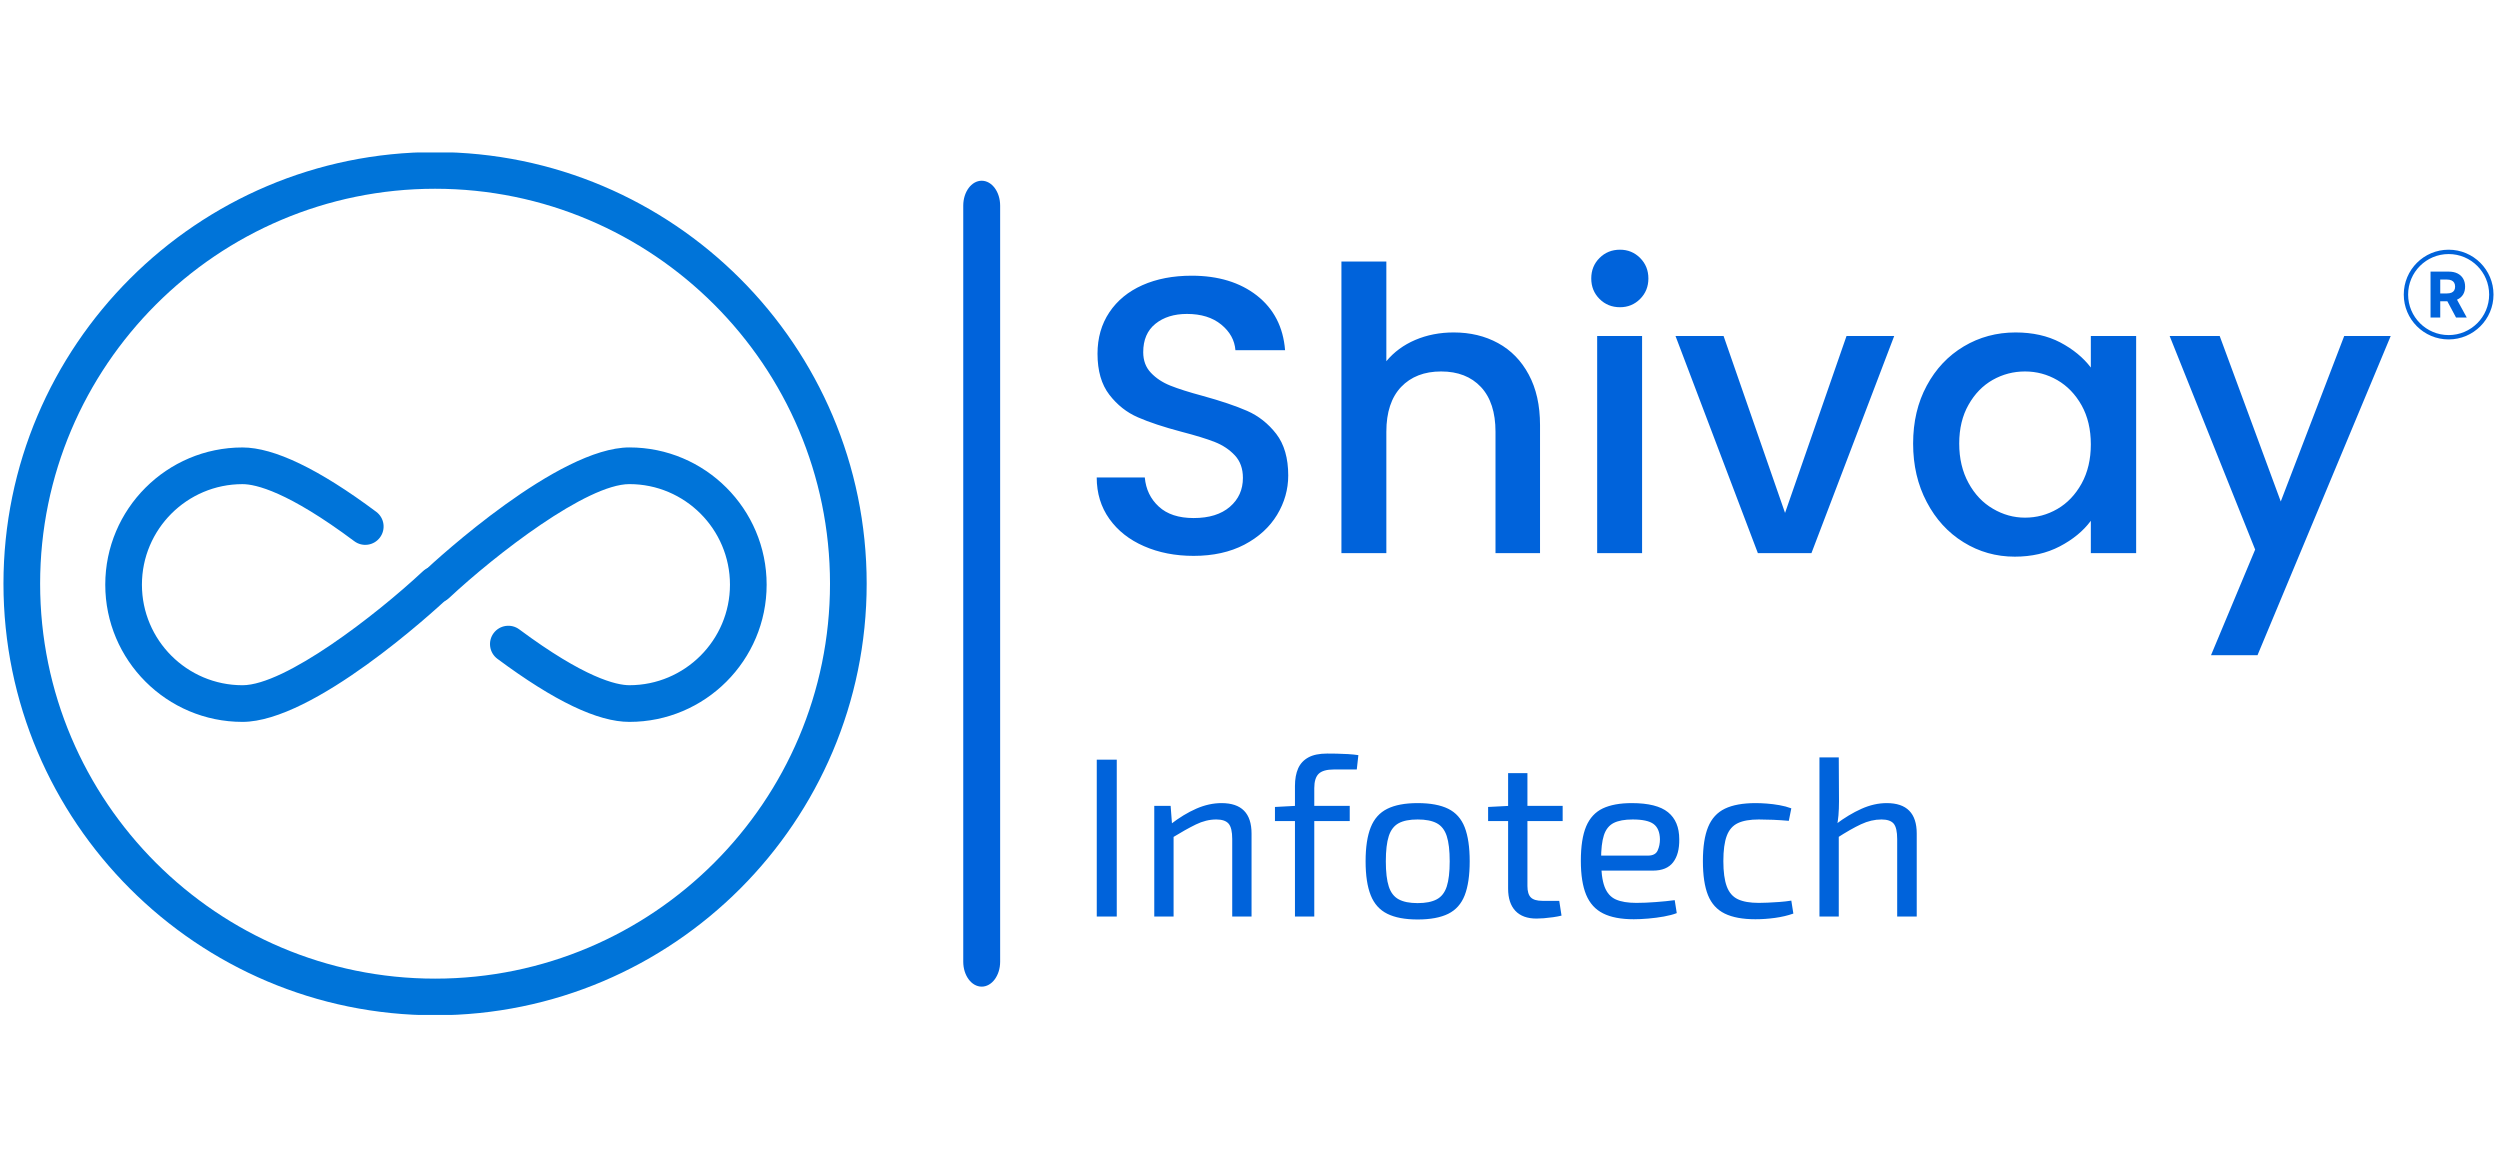
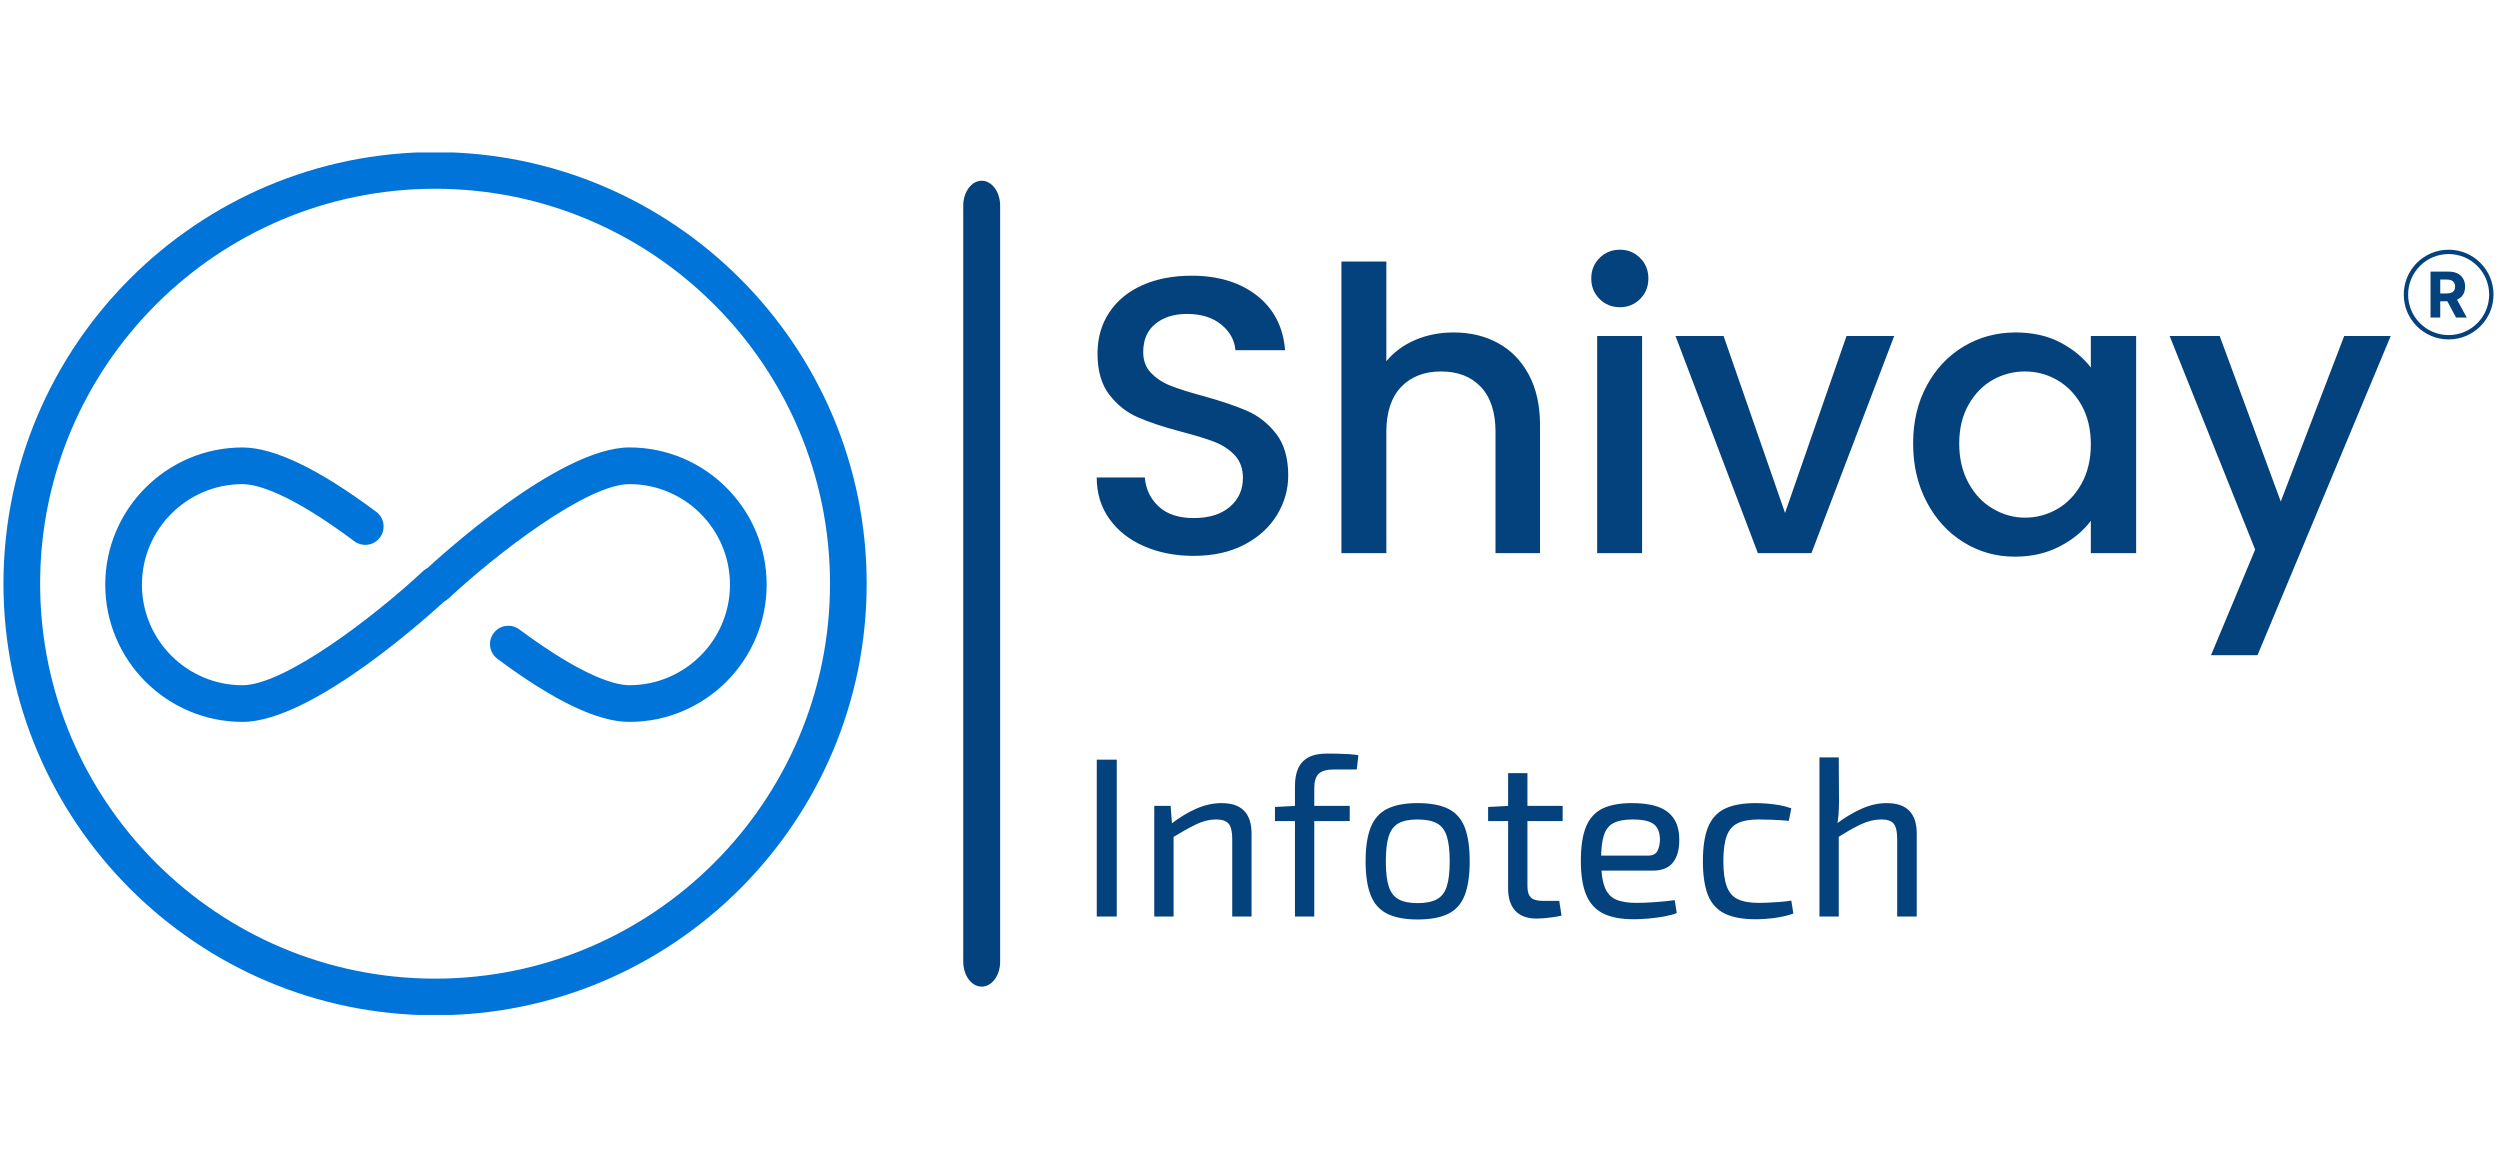
<svg xmlns="http://www.w3.org/2000/svg" version="1.1" width="150" height="70" viewBox="0 0 1000 345">
  <g transform="matrix(1,0,0,1,-0.605646,0.1408205)">
    <svg viewBox="0 0 396 137" data-background-color="#ffffff" preserveAspectRatio="xMidYMid meet" height="345" width="1000">
      <g id="tight-bounds" transform="matrix(1,0,0,1,0.2398358,-0.05592002)">
        <svg viewBox="0 0 395.52 137.112" height="137.112" width="395.52">
          <g>
            <svg viewBox="0 0 705.092 244.429" height="137.112" width="395.52">
              <g>
-                 <rect width="10.447" height="228.203" x="271.778" y="8.113" fill="#0063db" opacity="1" stroke-width="0" stroke="transparent" fill-opacity="1" class="rect-i$-0" data-fill-palette-color="primary" rx="1%" id="i$-0" data-palette-color="#0063db" />
+                 <rect width="10.447" height="228.203" x="271.778" y="8.113" fill="#04427d" opacity="1" stroke-width="0" stroke="transparent" fill-opacity="1" class="rect-i$-0" data-fill-palette-color="primary" rx="1%" id="i$-0" data-palette-color="#04427d" />
              </g>
              <g transform="matrix(1,0,0,1,309.5716,27.12992)">
                <svg viewBox="0 0 395.52 190.169" height="190.169" width="395.52">
                  <g id="textblocktransform">
                    <svg viewBox="0 0 395.52 190.169" height="190.169" width="395.52" id="textblock">
                      <g>
                        <svg viewBox="0 0 395.52 115.839" height="115.839" width="395.52">
                          <g transform="matrix(1,0,0,1,0,0)">
-                             <svg width="395.52" viewBox="2.9 -38.5 177.234 51.45" height="115.839" data-palette-color="#0063db">
+                             <svg width="395.52" viewBox="2.9 -38.5 177.234 51.45" height="115.839" data-palette-color="#04427d">
                              <g transform="matrix(1,0,0,1,0,0)">
                                <g>
-                                   <svg width="4.594" viewBox="3.16 -36.36 28.68 36.36" height="5.826" data-palette-color="#0063db" id="scriptelement" x="172.144" y="-35.72">
-                                     <path d="M10.85 0L3.16 0 3.16-36.36 17.51-36.36Q21.63-36.36 24.55-34.9 27.47-33.43 29-30.76 30.54-28.09 30.54-24.49L30.54-24.49Q30.54-20.86 28.98-18.26 27.41-15.66 24.46-14.28 21.5-12.89 17.31-12.89L17.31-12.89 7.71-12.89 7.71-19.07 16.07-19.07Q18.27-19.07 19.73-19.67 21.18-20.28 21.9-21.48 22.62-22.69 22.62-24.49L22.62-24.49Q22.62-26.3 21.9-27.54 21.18-28.78 19.72-29.43 18.25-30.08 16.03-30.08L16.03-30.08 10.85-30.08 10.85 0ZM14.51-16.55L22.8-16.55 31.84 0 23.35 0 14.51-16.55Z" opacity="1" transform="matrix(1,0,0,1,0,0)" fill="#0063db" class="undefined-123" id="av-123" />
+                                   <svg width="4.594" viewBox="3.16 -36.36 28.68 36.36" height="5.826" data-palette-color="#04427d" id="scriptelement" x="172.144" y="-35.72">
+                                     <path d="M10.85 0L3.16 0 3.16-36.36 17.51-36.36Q21.63-36.36 24.55-34.9 27.47-33.43 29-30.76 30.54-28.09 30.54-24.49L30.54-24.49Q30.54-20.86 28.98-18.26 27.41-15.66 24.46-14.28 21.5-12.89 17.31-12.89L17.31-12.89 7.71-12.89 7.71-19.07 16.07-19.07Q18.27-19.07 19.73-19.67 21.18-20.28 21.9-21.48 22.62-22.69 22.62-24.49L22.62-24.49Q22.62-26.3 21.9-27.54 21.18-28.78 19.72-29.43 18.25-30.08 16.03-30.08L16.03-30.08 10.85-30.08 10.85 0ZM14.51-16.55L22.8-16.55 31.84 0 23.35 0 14.51-16.55Z" opacity="1" transform="matrix(1,0,0,1,0,0)" fill="#04427d" class="undefined-123" id="av-123" />
                                  </svg>
                                </g>
                              </g>
-                               <path d="M168.747-32.807C168.747-35.951 171.296-38.5 174.441-38.5 177.585-38.5 180.134-35.951 180.134-32.807 180.134-29.663 177.585-27.114 174.441-27.114 171.296-27.114 168.747-29.663 168.747-32.807ZM174.441-27.666C177.28-27.666 179.581-29.968 179.581-32.807 179.581-35.646 177.28-37.947 174.441-37.947 171.602-37.947 169.3-35.646 169.3-32.807 169.3-29.968 171.602-27.666 174.441-27.666Z" fill="#0063db" id="scriptcircle" data-fill-palette-color="primary" />
-                               <path d="M15.2 0.35Q11.7 0.35 8.9-0.88 6.1-2.1 4.5-4.35 2.9-6.6 2.9-9.6L2.9-9.6 9-9.6Q9.2-7.35 10.78-5.9 12.35-4.45 15.2-4.45L15.2-4.45Q18.15-4.45 19.8-5.88 21.45-7.3 21.45-9.55L21.45-9.55Q21.45-11.3 20.43-12.4 19.4-13.5 17.88-14.1 16.35-14.7 13.65-15.4L13.65-15.4Q10.25-16.3 8.13-17.23 6-18.15 4.5-20.1 3-22.05 3-25.3L3-25.3Q3-28.3 4.5-30.55 6-32.8 8.7-34 11.4-35.2 14.95-35.2L14.95-35.2Q20-35.2 23.23-32.68 26.45-30.15 26.8-25.75L26.8-25.75 20.5-25.75Q20.35-27.65 18.7-29 17.05-30.35 14.35-30.35L14.35-30.35Q11.9-30.35 10.35-29.1 8.8-27.85 8.8-25.5L8.8-25.5Q8.8-23.9 9.78-22.88 10.75-21.85 12.25-21.25 13.75-20.65 16.35-19.95L16.35-19.95Q19.8-19 21.98-18.05 24.15-17.1 25.68-15.13 27.2-13.15 27.2-9.85L27.2-9.85Q27.2-7.2 25.78-4.85 24.35-2.5 21.63-1.07 18.9 0.35 15.2 0.35L15.2 0.35ZM48.2-28Q51.35-28 53.82-26.65 56.3-25.3 57.72-22.65 59.15-20 59.15-16.25L59.15-16.25 59.15 0 53.5 0 53.5-15.4Q53.5-19.1 51.65-21.08 49.8-23.05 46.6-23.05L46.6-23.05Q43.4-23.05 41.52-21.08 39.65-19.1 39.65-15.4L39.65-15.4 39.65 0 33.95 0 33.95-37 39.65-37 39.65-24.35Q41.1-26.1 43.32-27.05 45.55-28 48.2-28L48.2-28ZM69.3-31.2Q67.75-31.2 66.7-32.25 65.65-33.3 65.65-34.85L65.65-34.85Q65.65-36.4 66.7-37.45 67.75-38.5 69.3-38.5L69.3-38.5Q70.8-38.5 71.85-37.45 72.9-36.4 72.9-34.85L72.9-34.85Q72.9-33.3 71.85-32.25 70.8-31.2 69.3-31.2L69.3-31.2ZM66.4-27.55L72.1-27.55 72.1 0 66.4 0 66.4-27.55ZM82.44-27.55L90.24-5.1 98.04-27.55 104.09-27.55 93.59 0 86.79 0 76.34-27.55 82.44-27.55ZM106.49-13.9Q106.49-18.05 108.22-21.25 109.94-24.45 112.92-26.23 115.89-28 119.49-28L119.49-28Q122.74-28 125.17-26.73 127.59-25.45 129.04-23.55L129.04-23.55 129.04-27.55 134.79-27.55 134.79 0 129.04 0 129.04-4.1Q127.59-2.15 125.09-0.85 122.59 0.45 119.39 0.45L119.39 0.45Q115.84 0.45 112.89-1.38 109.94-3.2 108.22-6.48 106.49-9.75 106.49-13.9L106.49-13.9ZM129.04-13.8Q129.04-16.65 127.87-18.75 126.69-20.85 124.79-21.95 122.89-23.05 120.69-23.05L120.69-23.05Q118.49-23.05 116.59-21.98 114.69-20.9 113.52-18.82 112.34-16.75 112.34-13.9L112.34-13.9Q112.34-11.05 113.52-8.9 114.69-6.75 116.62-5.63 118.54-4.5 120.69-4.5L120.69-4.5Q122.89-4.5 124.79-5.6 126.69-6.7 127.87-8.83 129.04-10.95 129.04-13.8L129.04-13.8ZM161.19-27.55L167.09-27.55 150.19 12.95 144.29 12.95 149.89-0.45 139.04-27.55 145.39-27.55 153.14-6.55 161.19-27.55Z" opacity="1" transform="matrix(1,0,0,1,0,0)" fill="#0063db" class="undefined-text-0" data-fill-palette-color="primary" id="text-0" />
+                               <path d="M168.747-32.807C168.747-35.951 171.296-38.5 174.441-38.5 177.585-38.5 180.134-35.951 180.134-32.807 180.134-29.663 177.585-27.114 174.441-27.114 171.296-27.114 168.747-29.663 168.747-32.807ZM174.441-27.666C177.28-27.666 179.581-29.968 179.581-32.807 179.581-35.646 177.28-37.947 174.441-37.947 171.602-37.947 169.3-35.646 169.3-32.807 169.3-29.968 171.602-27.666 174.441-27.666Z" fill="#04427d" id="scriptcircle" data-fill-palette-color="primary" />
+                               <path d="M15.2 0.35Q11.7 0.35 8.9-0.88 6.1-2.1 4.5-4.35 2.9-6.6 2.9-9.6L2.9-9.6 9-9.6Q9.2-7.35 10.78-5.9 12.35-4.45 15.2-4.45L15.2-4.45Q18.15-4.45 19.8-5.88 21.45-7.3 21.45-9.55L21.45-9.55Q21.45-11.3 20.43-12.4 19.4-13.5 17.88-14.1 16.35-14.7 13.65-15.4L13.65-15.4Q10.25-16.3 8.13-17.23 6-18.15 4.5-20.1 3-22.05 3-25.3L3-25.3Q3-28.3 4.5-30.55 6-32.8 8.7-34 11.4-35.2 14.95-35.2L14.95-35.2Q20-35.2 23.23-32.68 26.45-30.15 26.8-25.75L26.8-25.75 20.5-25.75Q20.35-27.65 18.7-29 17.05-30.35 14.35-30.35L14.35-30.35Q11.9-30.35 10.35-29.1 8.8-27.85 8.8-25.5L8.8-25.5Q8.8-23.9 9.78-22.88 10.75-21.85 12.25-21.25 13.75-20.65 16.35-19.95L16.35-19.95Q19.8-19 21.98-18.05 24.15-17.1 25.68-15.13 27.2-13.15 27.2-9.85L27.2-9.85Q27.2-7.2 25.78-4.85 24.35-2.5 21.63-1.07 18.9 0.35 15.2 0.35L15.2 0.35ZM48.2-28Q51.35-28 53.82-26.65 56.3-25.3 57.72-22.65 59.15-20 59.15-16.25L59.15-16.25 59.15 0 53.5 0 53.5-15.4Q53.5-19.1 51.65-21.08 49.8-23.05 46.6-23.05L46.6-23.05Q43.4-23.05 41.52-21.08 39.65-19.1 39.65-15.4L39.65-15.4 39.65 0 33.95 0 33.95-37 39.65-37 39.65-24.35Q41.1-26.1 43.32-27.05 45.55-28 48.2-28L48.2-28ZM69.3-31.2Q67.75-31.2 66.7-32.25 65.65-33.3 65.65-34.85L65.65-34.85Q65.65-36.4 66.7-37.45 67.75-38.5 69.3-38.5L69.3-38.5Q70.8-38.5 71.85-37.45 72.9-36.4 72.9-34.85L72.9-34.85Q72.9-33.3 71.85-32.25 70.8-31.2 69.3-31.2L69.3-31.2ZM66.4-27.55L72.1-27.55 72.1 0 66.4 0 66.4-27.55ZM82.44-27.55L90.24-5.1 98.04-27.55 104.09-27.55 93.59 0 86.79 0 76.34-27.55 82.44-27.55ZM106.49-13.9Q106.49-18.05 108.22-21.25 109.94-24.45 112.92-26.23 115.89-28 119.49-28L119.49-28Q122.74-28 125.17-26.73 127.59-25.45 129.04-23.55L129.04-23.55 129.04-27.55 134.79-27.55 134.79 0 129.04 0 129.04-4.1Q127.59-2.15 125.09-0.85 122.59 0.45 119.39 0.45L119.39 0.45Q115.84 0.45 112.89-1.38 109.94-3.2 108.22-6.48 106.49-9.75 106.49-13.9L106.49-13.9ZM129.04-13.8Q129.04-16.65 127.87-18.75 126.69-20.85 124.79-21.95 122.89-23.05 120.69-23.05L120.69-23.05Q118.49-23.05 116.59-21.98 114.69-20.9 113.52-18.82 112.34-16.75 112.34-13.9L112.34-13.9Q112.34-11.05 113.52-8.9 114.69-6.75 116.62-5.63 118.54-4.5 120.69-4.5L120.69-4.5Q122.89-4.5 124.79-5.6 126.69-6.7 127.87-8.83 129.04-10.95 129.04-13.8L129.04-13.8ZM161.19-27.55L167.09-27.55 150.19 12.95 144.29 12.95 149.89-0.45 139.04-27.55 145.39-27.55 153.14-6.55 161.19-27.55Z" opacity="1" transform="matrix(1,0,0,1,0,0)" fill="#04427d" class="undefined-text-0" data-fill-palette-color="primary" id="text-0" />
                            </svg>
                          </g>
                        </svg>
                      </g>
                      <g transform="matrix(1,0,0,1,0,143.1862)">
                        <svg viewBox="0 0 232.21 46.983" height="46.983" width="232.21">
                          <g transform="matrix(1,0,0,1,0,0)">
-                             <svg width="232.21" viewBox="4.35 -35.85 180.38 36.5" height="46.983" data-palette-color="#0063db">
-                               <path d="M4.35-34.5L8.75-34.5 8.75 0 4.35 0 4.35-34.5ZM31.8-24.95L31.8-24.95Q38.4-24.95 38.4-18.25L38.4-18.25 38.4 0 34.15 0 34.15-17.05Q34.15-19.5 33.35-20.43 32.55-21.35 30.65-21.35L30.65-21.35Q28.4-21.35 26.15-20.25 23.9-19.15 20.8-17.25L20.8-17.25 20.6-20.3Q23.45-22.5 26.25-23.73 29.05-24.95 31.8-24.95ZM17-24.35L20.6-24.35 20.95-19.7 21.25-18.95 21.25 0 17 0 17-24.35ZM55.05-35.85L55.05-35.85Q55.85-35.85 57.1-35.83 58.34-35.8 59.65-35.73 60.95-35.65 61.9-35.5L61.9-35.5 61.55-32.35 56.55-32.35Q54.15-32.35 53.17-31.4 52.2-30.45 52.2-28.25L52.2-28.25 52.2 0 47.95 0 47.95-28.7Q47.95-31 48.65-32.58 49.35-34.15 50.9-35 52.45-35.85 55.05-35.85ZM48.2-24.35L60-24.35 60-21 43.55-21 43.55-24.1 48.2-24.35ZM74.94-24.95L74.94-24.95Q79.14-24.95 81.67-23.7 84.19-22.45 85.29-19.63 86.39-16.8 86.39-12.15L86.39-12.15Q86.39-7.5 85.29-4.67 84.19-1.85 81.67-0.6 79.14 0.65 74.94 0.65L74.94 0.65Q70.79 0.65 68.27-0.6 65.74-1.85 64.62-4.67 63.49-7.5 63.49-12.15L63.49-12.15Q63.49-16.8 64.62-19.63 65.74-22.45 68.27-23.7 70.79-24.95 74.94-24.95ZM74.94-21.35L74.94-21.35Q72.29-21.35 70.77-20.53 69.24-19.7 68.59-17.7 67.94-15.7 67.94-12.15L67.94-12.15Q67.94-8.6 68.59-6.6 69.24-4.6 70.77-3.78 72.29-2.95 74.94-2.95L74.94-2.95Q77.59-2.95 79.14-3.78 80.69-4.6 81.34-6.6 81.99-8.6 81.99-12.15L81.99-12.15Q81.99-15.7 81.34-17.7 80.69-19.7 79.14-20.53 77.59-21.35 74.94-21.35ZM94.84-31.55L99.09-31.55 99.09-6.7Q99.09-4.95 99.84-4.2 100.59-3.45 102.39-3.45L102.39-3.45 106.09-3.45 106.59-0.2Q105.79 0 104.74 0.15 103.69 0.3 102.69 0.38 101.69 0.45 101.09 0.45L101.09 0.45Q98.04 0.45 96.44-1.25 94.84-2.95 94.84-6.15L94.84-6.15 94.84-31.55ZM95.24-24.35L106.84-24.35 106.84-21 90.44-21 90.44-24.1 95.24-24.35ZM122.04-24.95L122.04-24.95Q127.54-24.95 130.01-22.95 132.49-20.95 132.49-17L132.49-17Q132.54-13.75 131.14-11.93 129.74-10.1 126.69-10.1L126.69-10.1 112.49-10.1 112.49-13.4 125.59-13.4Q127.24-13.4 127.74-14.53 128.24-15.65 128.24-17L128.24-17Q128.19-19.35 126.84-20.35 125.49-21.35 122.24-21.35L122.24-21.35Q119.59-21.35 118.06-20.58 116.54-19.8 115.91-17.88 115.29-15.95 115.29-12.5L115.29-12.5Q115.29-8.6 116.06-6.55 116.84-4.5 118.54-3.75 120.24-3 123.04-3L123.04-3Q124.99-3 127.31-3.18 129.64-3.35 131.49-3.6L131.49-3.6 131.94-0.75Q130.79-0.3 129.11 0 127.44 0.3 125.66 0.45 123.89 0.6 122.49 0.6L122.49 0.6Q118.29 0.6 115.74-0.68 113.19-1.95 112.01-4.78 110.84-7.6 110.84-12.25L110.84-12.25Q110.84-17.05 112.01-19.83 113.19-22.6 115.66-23.78 118.14-24.95 122.04-24.95ZM149.29-24.95L149.29-24.95Q150.39-24.95 151.74-24.85 153.09-24.75 154.51-24.5 155.94-24.25 157.14-23.8L157.14-23.8 156.59-21.05Q154.94-21.2 153.11-21.28 151.29-21.35 149.99-21.35L149.99-21.35Q147.09-21.35 145.39-20.55 143.69-19.75 142.94-17.75 142.19-15.75 142.19-12.2L142.19-12.2Q142.19-8.65 142.94-6.63 143.69-4.6 145.39-3.8 147.09-3 149.99-3L149.99-3Q150.74-3 151.94-3.05 153.14-3.1 154.51-3.2 155.89-3.3 157.14-3.5L157.14-3.5 157.59-0.65Q155.74 0 153.56 0.3 151.39 0.6 149.24 0.6L149.24 0.6Q145.04 0.6 142.49-0.65 139.94-1.9 138.81-4.7 137.69-7.5 137.69-12.2L137.69-12.2Q137.69-16.9 138.84-19.7 139.99-22.5 142.54-23.73 145.09-24.95 149.29-24.95ZM178.13-24.95L178.13-24.95Q184.73-24.95 184.73-18.25L184.73-18.25 184.73 0 180.43 0 180.43-17.05Q180.43-19.5 179.66-20.43 178.88-21.35 176.98-21.35L176.98-21.35Q174.73-21.35 172.48-20.3 170.23-19.25 167.13-17.25L167.13-17.25 166.93-20.3Q169.78-22.45 172.58-23.7 175.38-24.95 178.13-24.95ZM163.33-35L167.58-35 167.63-25.35Q167.63-23.7 167.51-22.25 167.38-20.8 167.13-19.7L167.13-19.7 167.58-18.95 167.58 0 163.33 0 163.33-35Z" opacity="1" transform="matrix(1,0,0,1,0,0)" fill="#0063db" class="undefined-text-1" data-fill-palette-color="secondary" id="text-1" />
+                             <svg width="232.21" viewBox="4.35 -35.85 180.38 36.5" height="46.983" data-palette-color="#04427d">
+                               <path d="M4.35-34.5L8.75-34.5 8.75 0 4.35 0 4.35-34.5ZM31.8-24.95L31.8-24.95Q38.4-24.95 38.4-18.25L38.4-18.25 38.4 0 34.15 0 34.15-17.05Q34.15-19.5 33.35-20.43 32.55-21.35 30.65-21.35L30.65-21.35Q28.4-21.35 26.15-20.25 23.9-19.15 20.8-17.25L20.8-17.25 20.6-20.3Q23.45-22.5 26.25-23.73 29.05-24.95 31.8-24.95ZM17-24.35L20.6-24.35 20.95-19.7 21.25-18.95 21.25 0 17 0 17-24.35ZM55.05-35.85L55.05-35.85Q55.85-35.85 57.1-35.83 58.34-35.8 59.65-35.73 60.95-35.65 61.9-35.5L61.9-35.5 61.55-32.35 56.55-32.35Q54.15-32.35 53.17-31.4 52.2-30.45 52.2-28.25L52.2-28.25 52.2 0 47.95 0 47.95-28.7Q47.95-31 48.65-32.58 49.35-34.15 50.9-35 52.45-35.85 55.05-35.85ZM48.2-24.35L60-24.35 60-21 43.55-21 43.55-24.1 48.2-24.35ZM74.94-24.95L74.94-24.95Q79.14-24.95 81.67-23.7 84.19-22.45 85.29-19.63 86.39-16.8 86.39-12.15L86.39-12.15Q86.39-7.5 85.29-4.67 84.19-1.85 81.67-0.6 79.14 0.65 74.94 0.65L74.94 0.65Q70.79 0.65 68.27-0.6 65.74-1.85 64.62-4.67 63.49-7.5 63.49-12.15L63.49-12.15Q63.49-16.8 64.62-19.63 65.74-22.45 68.27-23.7 70.79-24.95 74.94-24.95ZM74.94-21.35L74.94-21.35Q72.29-21.35 70.77-20.53 69.24-19.7 68.59-17.7 67.94-15.7 67.94-12.15L67.94-12.15Q67.94-8.6 68.59-6.6 69.24-4.6 70.77-3.78 72.29-2.95 74.94-2.95L74.94-2.95Q77.59-2.95 79.14-3.78 80.69-4.6 81.34-6.6 81.99-8.6 81.99-12.15L81.99-12.15Q81.99-15.7 81.34-17.7 80.69-19.7 79.14-20.53 77.59-21.35 74.94-21.35ZM94.84-31.55L99.09-31.55 99.09-6.7Q99.09-4.95 99.84-4.2 100.59-3.45 102.39-3.45L102.39-3.45 106.09-3.45 106.59-0.2Q105.79 0 104.74 0.15 103.69 0.3 102.69 0.38 101.69 0.45 101.09 0.45L101.09 0.45Q98.04 0.45 96.44-1.25 94.84-2.95 94.84-6.15L94.84-6.15 94.84-31.55ZM95.24-24.35L106.84-24.35 106.84-21 90.44-21 90.44-24.1 95.24-24.35ZM122.04-24.95L122.04-24.95Q127.54-24.95 130.01-22.95 132.49-20.95 132.49-17L132.49-17Q132.54-13.75 131.14-11.93 129.74-10.1 126.69-10.1L126.69-10.1 112.49-10.1 112.49-13.4 125.59-13.4Q127.24-13.4 127.74-14.53 128.24-15.65 128.24-17L128.24-17Q128.19-19.35 126.84-20.35 125.49-21.35 122.24-21.35L122.24-21.35Q119.59-21.35 118.06-20.58 116.54-19.8 115.91-17.88 115.29-15.95 115.29-12.5L115.29-12.5Q115.29-8.6 116.06-6.55 116.84-4.5 118.54-3.75 120.24-3 123.04-3L123.04-3Q124.99-3 127.31-3.18 129.64-3.35 131.49-3.6L131.49-3.6 131.94-0.75Q130.79-0.3 129.11 0 127.44 0.3 125.66 0.45 123.89 0.6 122.49 0.6L122.49 0.6Q118.29 0.6 115.74-0.68 113.19-1.95 112.01-4.78 110.84-7.6 110.84-12.25L110.84-12.25Q110.84-17.05 112.01-19.83 113.19-22.6 115.66-23.78 118.14-24.95 122.04-24.95ZM149.29-24.95L149.29-24.95Q150.39-24.95 151.74-24.85 153.09-24.75 154.51-24.5 155.94-24.25 157.14-23.8L157.14-23.8 156.59-21.05Q154.94-21.2 153.11-21.28 151.29-21.35 149.99-21.35L149.99-21.35Q147.09-21.35 145.39-20.55 143.69-19.75 142.94-17.75 142.19-15.75 142.19-12.2L142.19-12.2Q142.19-8.65 142.94-6.63 143.69-4.6 145.39-3.8 147.09-3 149.99-3L149.99-3Q150.74-3 151.94-3.05 153.14-3.1 154.51-3.2 155.89-3.3 157.14-3.5L157.14-3.5 157.59-0.65Q155.74 0 153.56 0.3 151.39 0.6 149.24 0.6L149.24 0.6Q145.04 0.6 142.49-0.65 139.94-1.9 138.81-4.7 137.69-7.5 137.69-12.2L137.69-12.2Q137.69-16.9 138.84-19.7 139.99-22.5 142.54-23.73 145.09-24.95 149.29-24.95ZM178.13-24.95L178.13-24.95Q184.73-24.95 184.73-18.25L184.73-18.25 184.73 0 180.43 0 180.43-17.05Q180.43-19.5 179.66-20.43 178.88-21.35 176.98-21.35L176.98-21.35Q174.73-21.35 172.48-20.3 170.23-19.25 167.13-17.25L167.13-17.25 166.93-20.3Q169.78-22.45 172.58-23.7 175.38-24.95 178.13-24.95ZM163.33-35L167.58-35 167.63-25.35Q167.63-23.7 167.51-22.25 167.38-20.8 167.13-19.7L167.13-19.7 167.58-18.95 167.58 0 163.33 0 163.33-35Z" opacity="1" transform="matrix(1,0,0,1,0,0)" fill="#04427d" class="undefined-text-1" data-fill-palette-color="secondary" id="text-1" />
                            </svg>
                          </g>
                        </svg>
                      </g>
                    </svg>
                  </g>
                </svg>
              </g>
              <g>
                <svg viewBox="0 0 244.431 244.429" height="244.429" width="244.431">
                  <g>
                    <svg version="1.1" x="0" y="0" viewBox="5.228 5.229 89.543 89.542" enable-background="new 0 0 100 100" xml:space="preserve" height="244.429" width="244.431" class="icon-icon-0" data-fill-palette-color="accent" id="icon-0">
                      <g fill="#0074d9" data-fill-palette-color="accent">
                        <path d="M50 94.771C25.312 94.771 5.228 74.688 5.228 50 5.228 25.313 25.312 5.229 50 5.229c24.688 0 44.771 20.084 44.771 44.771C94.771 74.688 74.688 94.771 50 94.771zM50 9.033C27.409 9.033 9.031 27.41 9.031 50S27.409 90.969 50 90.969 90.967 72.59 90.967 50 72.59 9.033 50 9.033z" fill="#0074d9" data-fill-palette-color="accent" />
                        <g fill="#0074d9" data-fill-palette-color="accent">
                          <path d="M30.022 64.336c-7.849 0-14.234-6.386-14.234-14.233 0-7.85 6.386-14.234 14.234-14.234 3.276 0 7.944 2.246 13.875 6.676 0.842 0.628 1.015 1.82 0.385 2.663-0.628 0.842-1.82 1.016-2.662 0.385-6.896-5.149-10.227-5.919-11.599-5.919-5.751 0-10.43 4.68-10.43 10.431 0 5.75 4.679 10.428 10.43 10.428 4.415 0 13.82-7.25 18.711-11.818 0.769-0.717 1.973-0.676 2.689 0.093 0.718 0.768 0.677 1.969-0.092 2.688C49.924 52.807 37.373 64.336 30.022 64.336z" fill="#0074d9" data-fill-palette-color="accent" />
                          <path d="M70.16 64.336c-3.287 0-7.766-2.141-13.693-6.541-0.844-0.626-1.02-1.818-0.395-2.662 0.628-0.843 1.818-1.02 2.662-0.393 6.785 5.039 10.072 5.791 11.426 5.791 5.751 0 10.43-4.68 10.43-10.429 0-5.751-4.679-10.431-10.43-10.431-4.414 0-13.82 7.25-18.711 11.819-0.768 0.718-1.971 0.676-2.689-0.092-0.716-0.769-0.675-1.971 0.092-2.688 1.407-1.314 13.96-12.844 21.309-12.844 7.851 0 14.233 6.385 14.233 14.234S78.012 64.336 70.16 64.336z" fill="#0074d9" data-fill-palette-color="accent" />
                        </g>
                      </g>
                    </svg>
                  </g>
                </svg>
              </g>
            </svg>
          </g>
          <defs />
        </svg>
        <rect width="395.52" height="137.112" fill="none" stroke="none" visibility="hidden" />
      </g>
    </svg>
  </g>
</svg>
